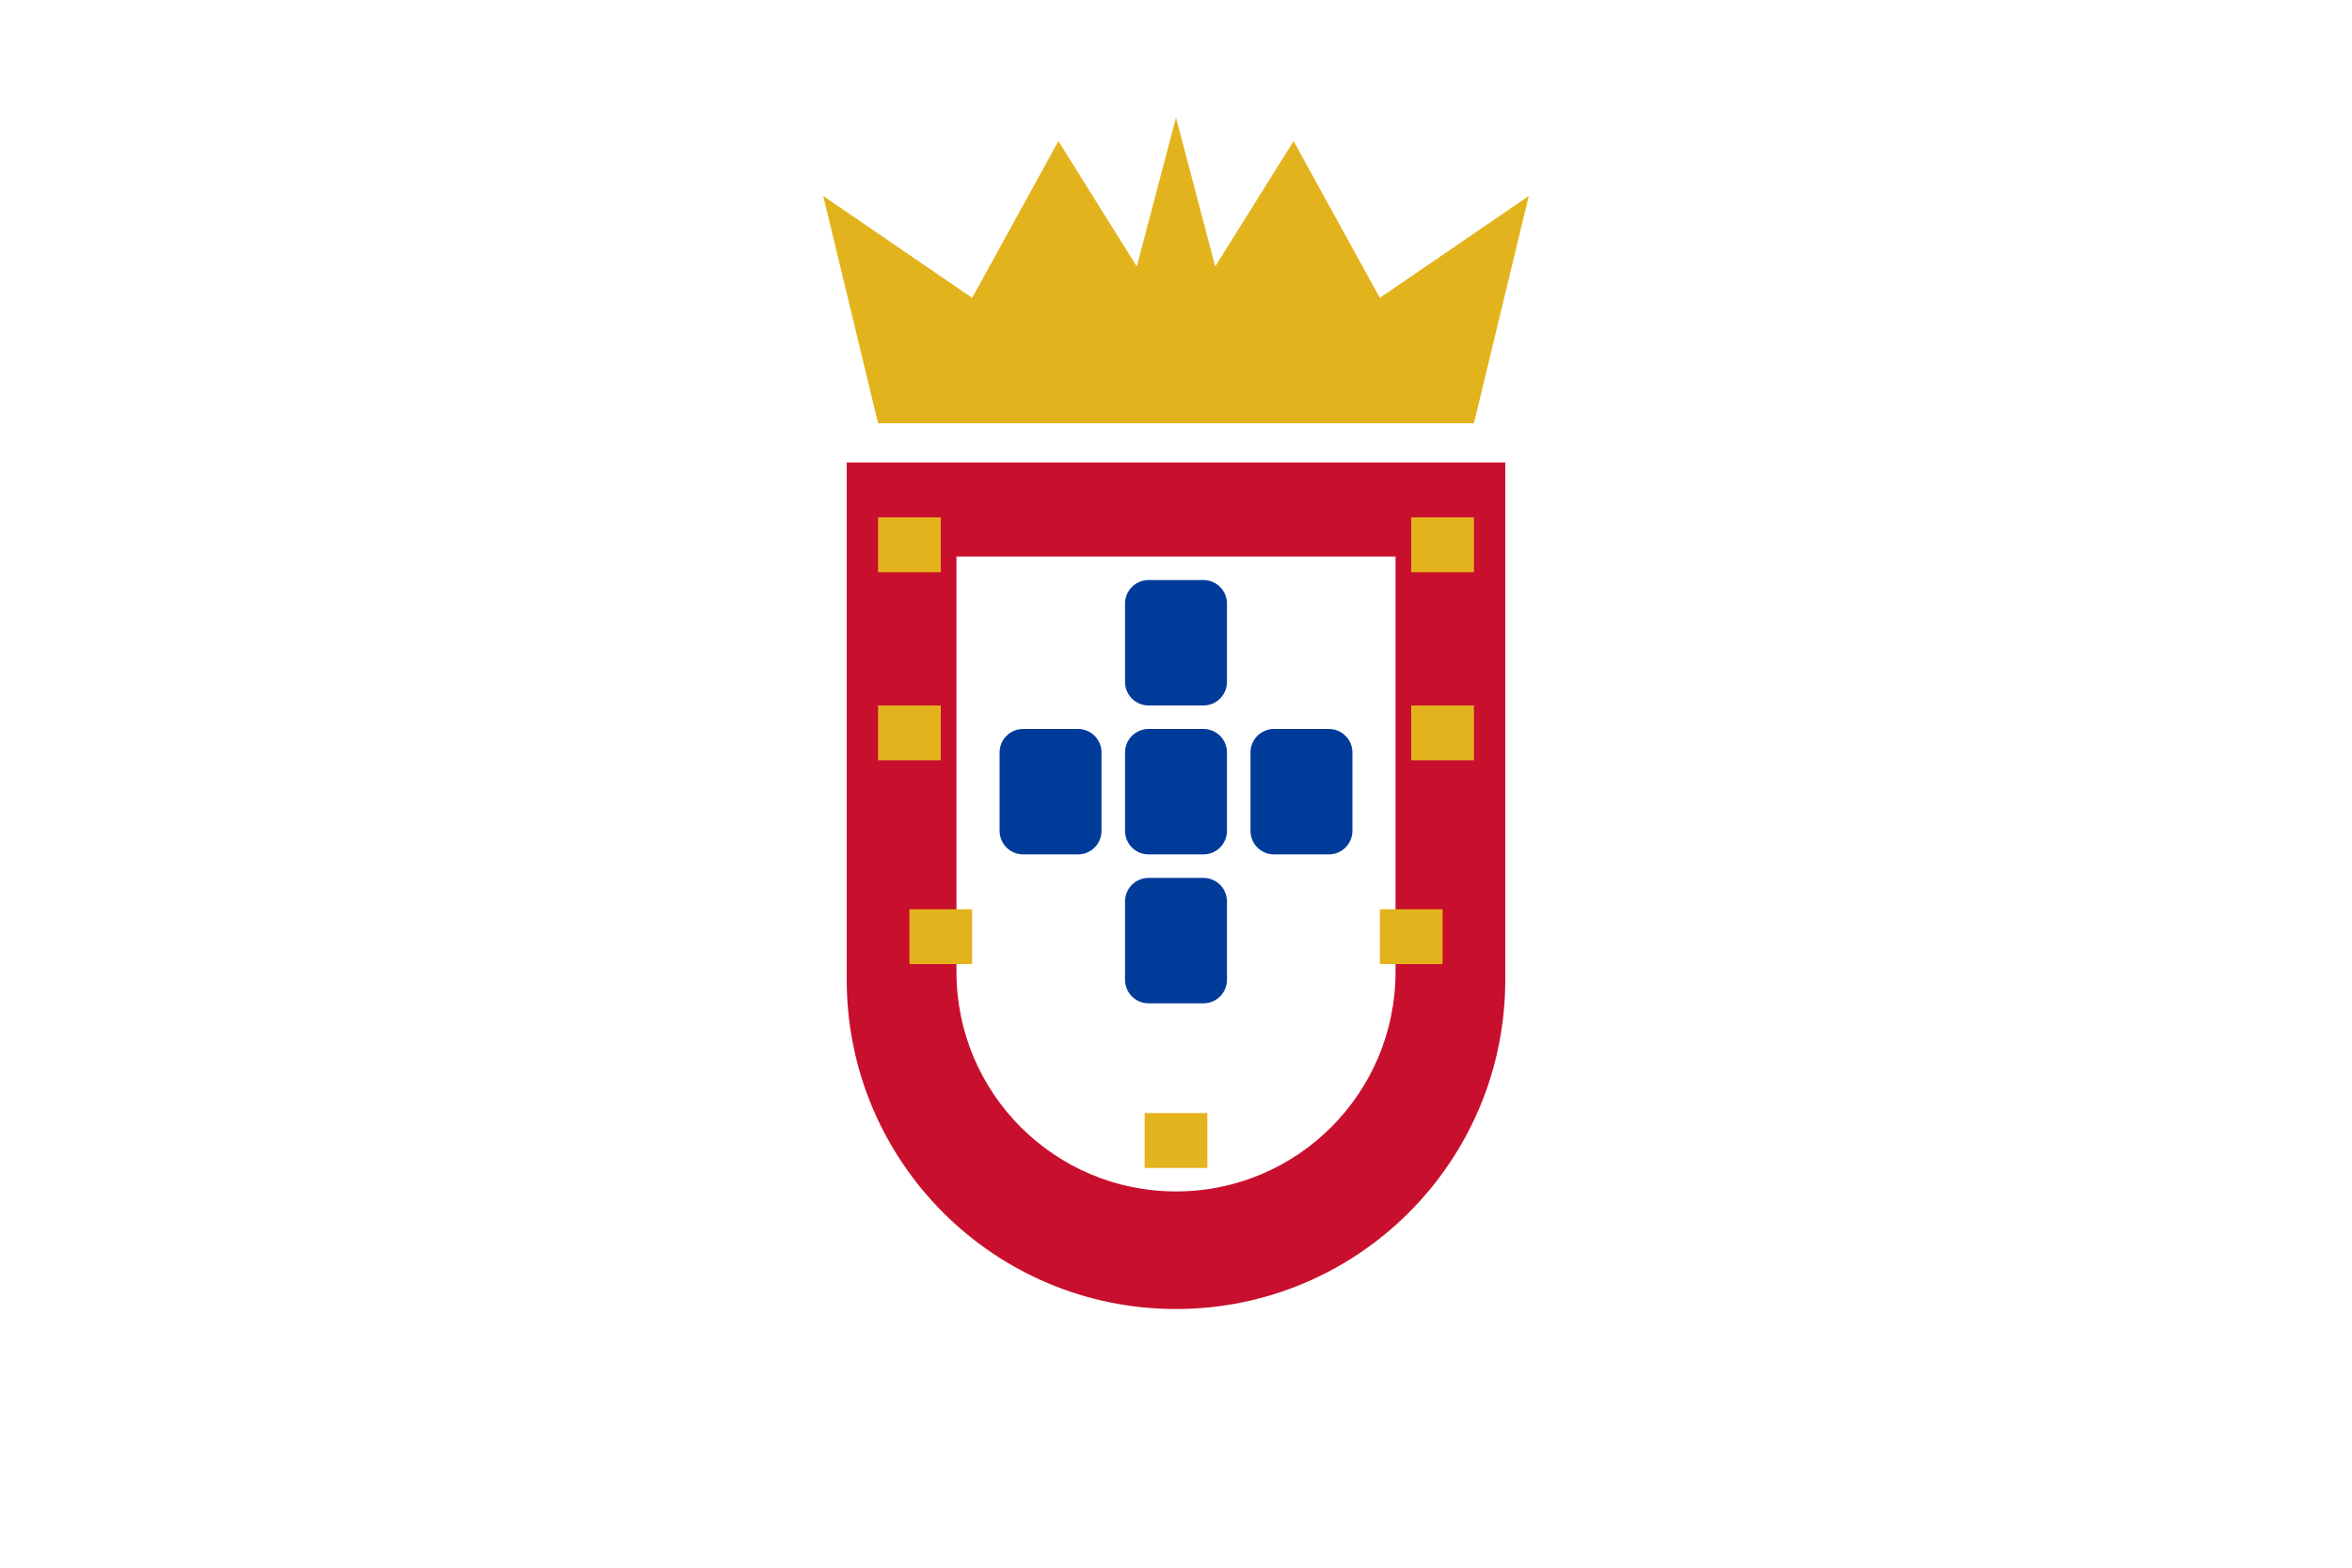
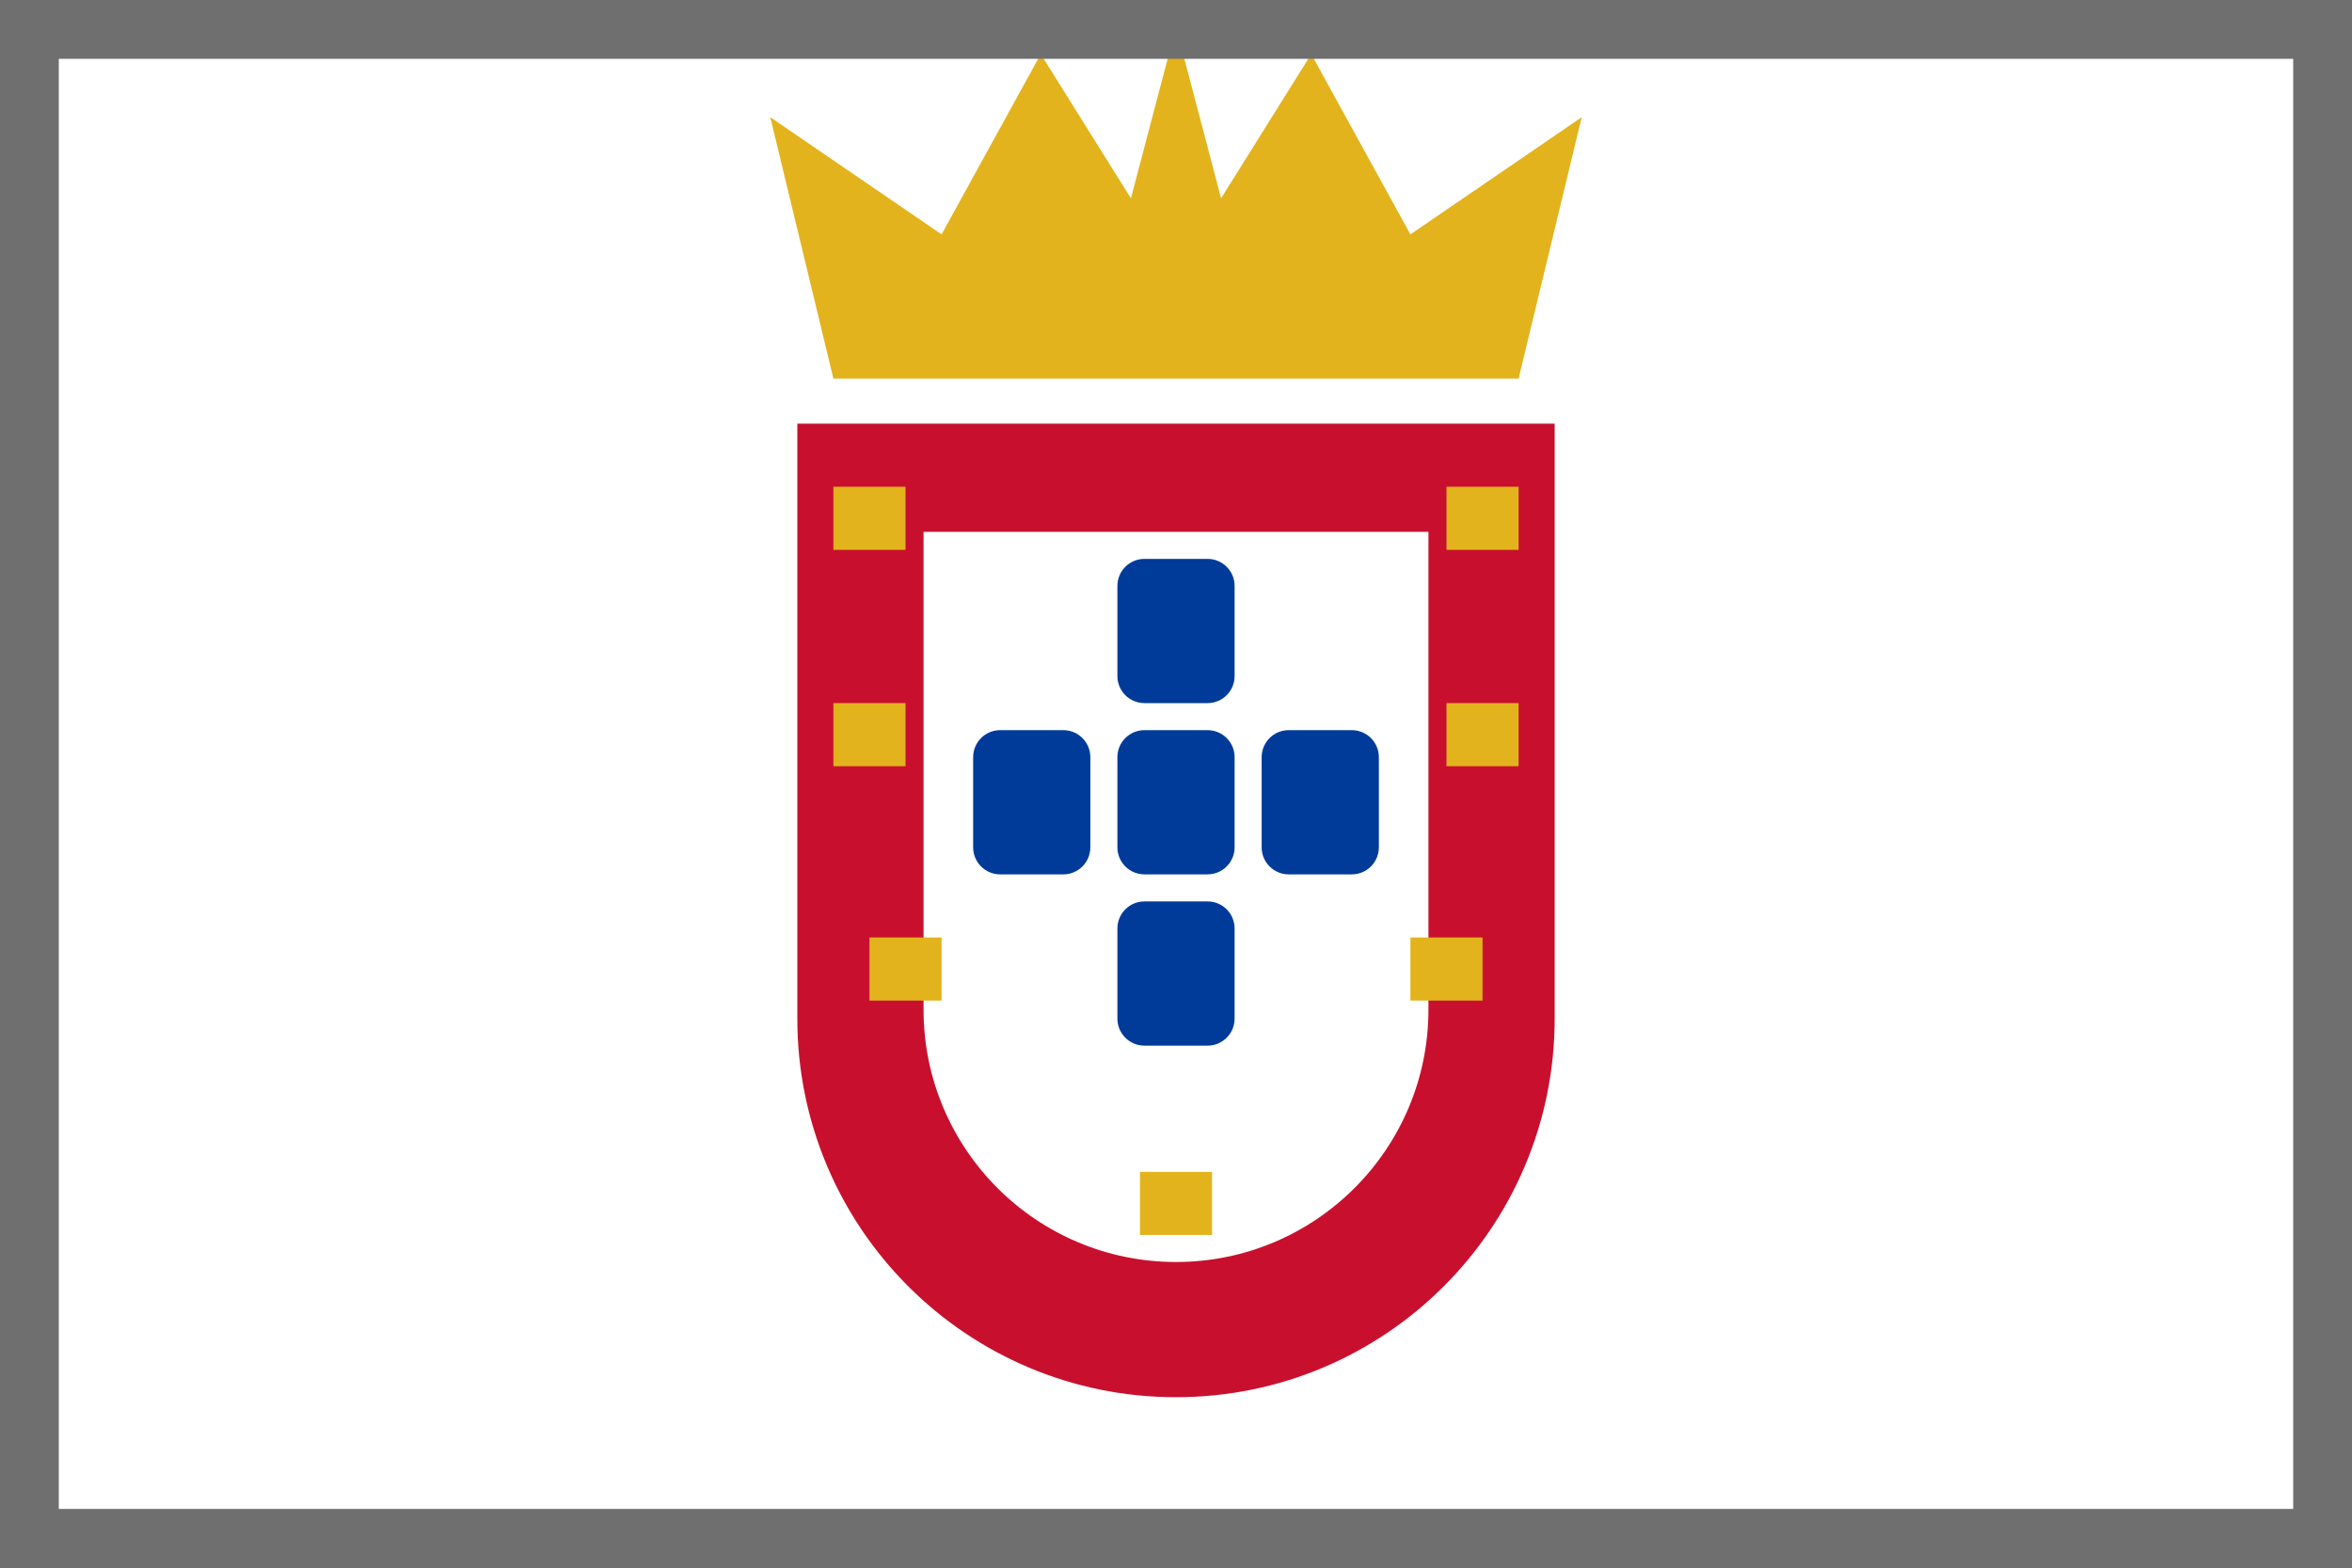
<svg xmlns="http://www.w3.org/2000/svg" viewBox="0 0 30 20">
  <path fill="#fff" d="M0 0h30v20H0z" />
-   <path fill="#e3b31d" d="M11.2 5.4h7.6l.7-2.9-1.9 1.3-1.1-2-1 1.6-.5-1.9-.5 1.9-1-1.6-1.1 2-1.9-1.3z" />
-   <path fill="#c8102e" d="M10.8 5.9h8.4v6.6a4.2 4.2 0 0 1-8.4 0z" />
-   <path fill="#fff" d="M12.2 7.1h5.6v5.3a2.8 2.8 0 0 1-5.6 0z" />
-   <g fill="#003b9a">
-     <rect x="14.35" y="7.4" width="1.3" height="1.6" rx=".3" />
-     <rect x="12.75" y="9.3" width="1.3" height="1.6" rx=".3" />
-     <rect x="14.35" y="9.3" width="1.3" height="1.6" rx=".3" />
-     <rect x="15.95" y="9.3" width="1.3" height="1.6" rx=".3" />
-     <rect x="14.35" y="11.2" width="1.3" height="1.6" rx=".3" />
+   <g transform="matrix(1.15 0 0 1.15 -2.25 -1.38)">
+     <path fill="#e3b31d" d="M11.2 5.4h7.6l.7-2.9-1.9 1.3-1.1-2-1 1.6-.5-1.9-.5 1.9-1-1.6-1.1 2-1.9-1.3z" />
+     <path fill="#c8102e" d="M10.8 5.9h8.4v6.6a4.2 4.2 0 0 1-8.4 0z" />
+     <path fill="#fff" d="M12.2 7.1h5.6v5.3a2.8 2.8 0 0 1-5.6 0z" />
+     <g fill="#003b9a">
+       <rect x="14.35" y="7.4" width="1.3" height="1.6" rx=".3" />
+       <rect x="12.75" y="9.3" width="1.3" height="1.6" rx=".3" />
+       <rect x="14.35" y="9.3" width="1.3" height="1.6" rx=".3" />
+       <rect x="15.95" y="9.3" width="1.3" height="1.6" rx=".3" />
+       <rect x="14.35" y="11.2" width="1.3" height="1.6" rx=".3" />
+     </g>
+     <g fill="#e3b31d">
+       <rect x="11.2" y="6.6" width=".8" height=".7" />
+       <rect x="18" y="6.6" width=".8" height=".7" />
+       <rect x="11.2" y="9" width=".8" height=".7" />
+       <rect x="18" y="9" width=".8" height=".7" />
+       <rect x="11.6" y="11.6" width=".8" height=".7" />
+       <rect x="17.6" y="11.6" width=".8" height=".7" />
+       <rect x="14.6" y="14.2" width=".8" height=".7" />
+     </g>
  </g>
-   <g fill="#e3b31d">
-     <rect x="11.2" y="6.6" width=".8" height=".7" />
-     <rect x="18" y="6.6" width=".8" height=".7" />
-     <rect x="11.2" y="9" width=".8" height=".7" />
-     <rect x="18" y="9" width=".8" height=".7" />
-     <rect x="11.6" y="11.6" width=".8" height=".7" />
-     <rect x="17.6" y="11.6" width=".8" height=".7" />
-     <rect x="14.6" y="14.2" width=".8" height=".7" />
-   </g>
+   <path data-edge="" fill="none" stroke="#6f6f6f" stroke-width="1.5" stroke-linejoin="round" vector-effect="non-scaling-stroke" d="M0 0h30v20H0z" />
</svg>
